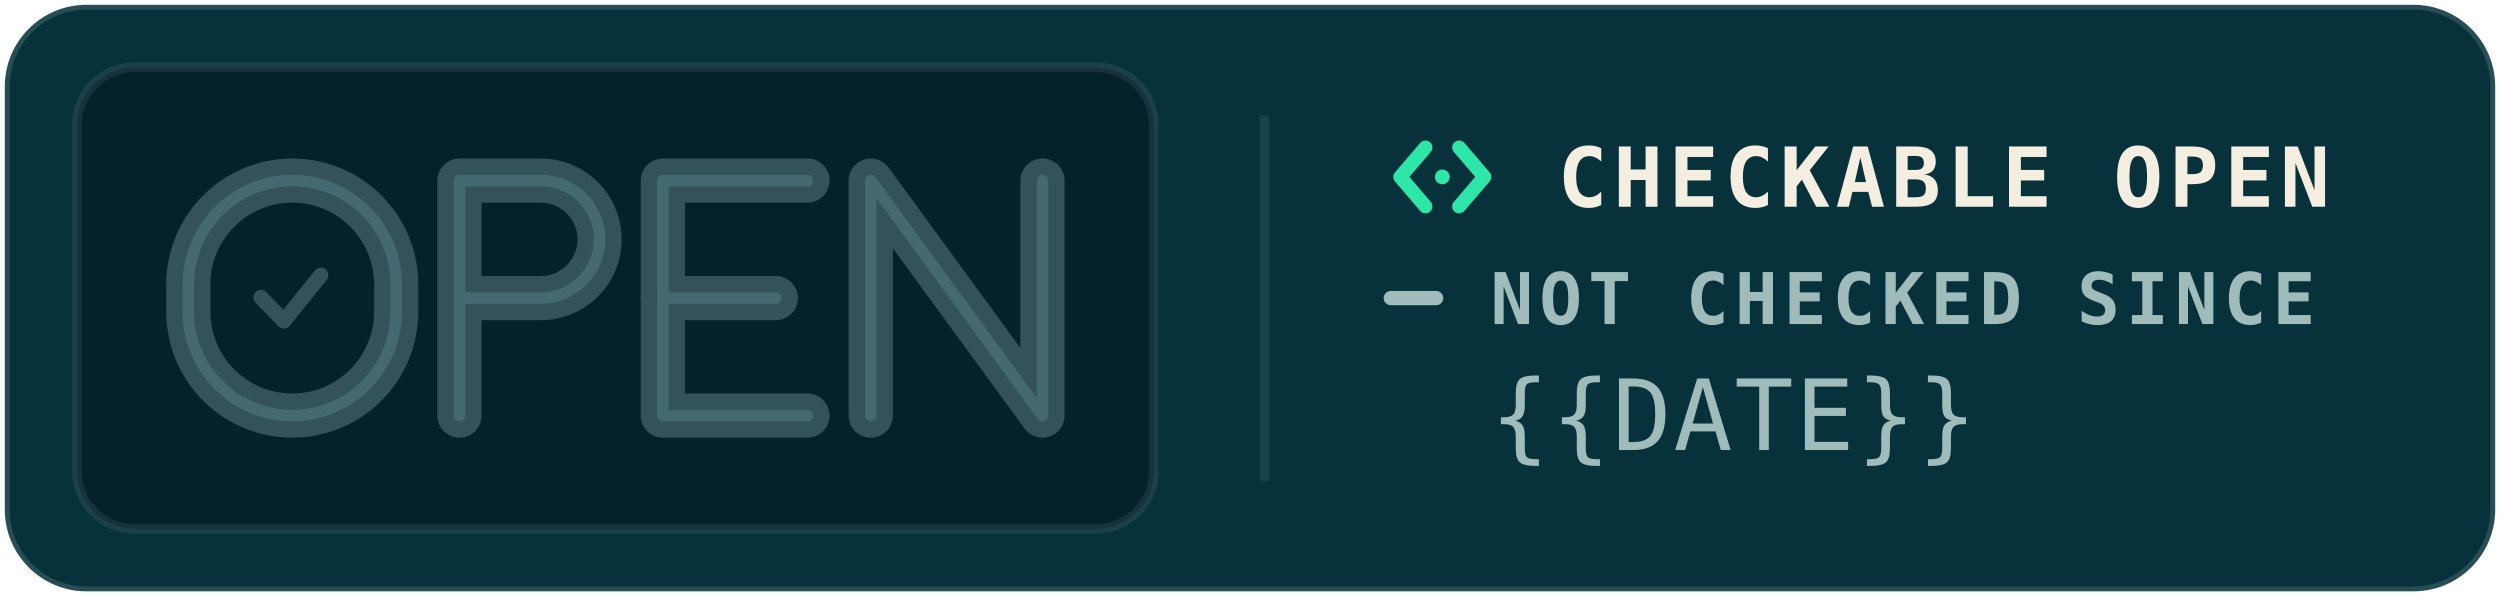
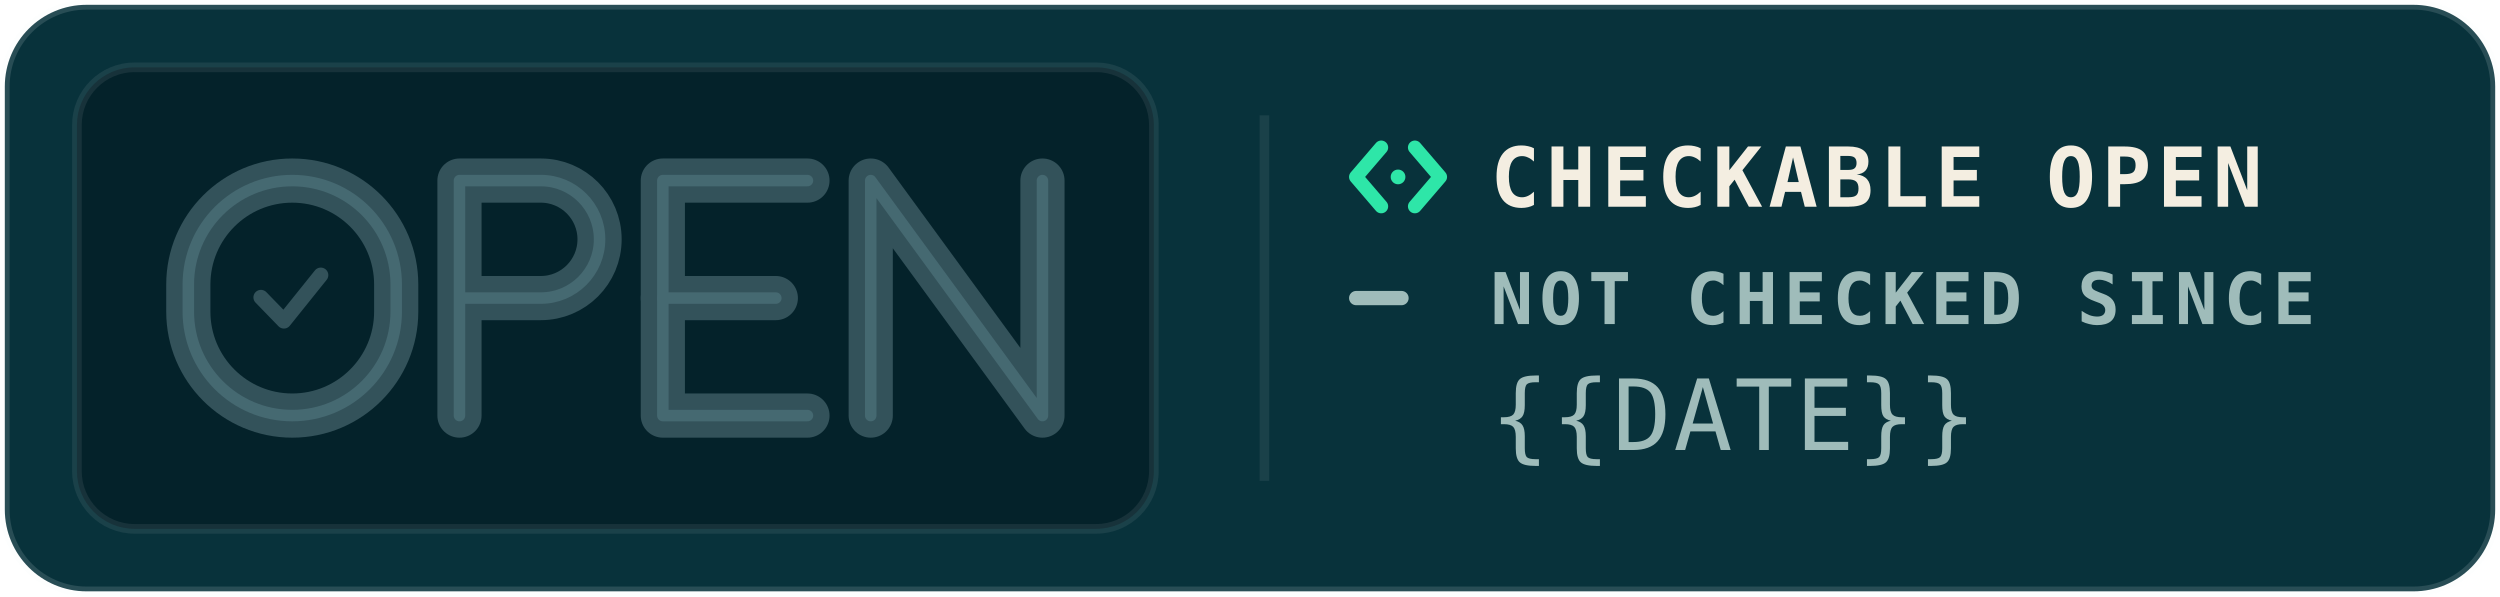
<svg xmlns="http://www.w3.org/2000/svg" xmlns:xlink="http://www.w3.org/1999/xlink" width="260" height="62" viewBox="0 0 260 62" role="img" aria-label="Checkable Open: not checked since {{DATE}}.">
  <defs>
    <filter id="halo" x="-70%" y="-70%" width="240%" height="240%">
      <feGaussianBlur stdDeviation="5.5" />
    </filter>
    <filter id="bloom" x="-50%" y="-50%" width="200%" height="200%">
      <feGaussianBlur stdDeviation="2" />
    </filter>
    <radialGradient id="spill" cx="50%" cy="50%" r="50%">
      <stop offset="0" stop-color="#2ee6a8" stop-opacity=".17" />
      <stop offset="1" stop-color="#2ee6a8" stop-opacity="0" />
    </radialGradient>
    <clipPath id="body">
      <rect x="0" y="0" width="260" height="62" rx="9" />
    </clipPath>
  </defs>
  <rect x=".5" y=".5" width="259" height="61" rx="8.5" fill="#08323b" stroke="rgba(238,246,244,.14)" />
  <g clip-path="url(#body)">
    <rect x="8" y="7" width="112" height="48" rx="6" fill="#04222a" stroke="rgba(238,246,244,.08)" />
    <defs>
      <filter id="tgended" x="-90%" y="-90%" width="280%" height="280%">
        <feGaussianBlur stdDeviation="0.865" />
      </filter>
      <g id="tubeended" fill="none" stroke-linecap="round" stroke-linejoin="round">
        <g transform="translate(19.585,18.78) scale(0.94)">
          <rect x="0" y="0" width="23" height="26" rx="11.5" />
          <path d="M30 26 V0 H39 A6.5 6.5 0 0 1 39 13 H30" />
          <path d="M68.5 0 H52.5 V26 H68.5" />
          <path d="M52.5 13 H65" />
          <path d="M75.5 26 V0 L94.5 26 V0" />
        </g>
      </g>
      <g id="tickended" fill="none" stroke-linecap="round" stroke-linejoin="round">
        <g transform="translate(19.585,18.78) scale(0.94)">
          <g transform="translate(11.5,13) scale(0.77) translate(-11.5,-13)">
            <path d="M7 12.9 L10.3 16.3 L15.6 9.7" />
          </g>
        </g>
      </g>
    </defs>
    <use href="#tubeended" xlink:href="#tubeended" stroke="#33525a" stroke-width="4.888" opacity="1" />
    <use href="#tubeended" xlink:href="#tubeended" stroke="#5c848d" stroke-width="1.271" opacity=".45" />
    <use href="#tickended" xlink:href="#tickended" stroke="#33525a" stroke-width="2.162" opacity="1" />
  </g>
  <path d="M131.5 12 V50" stroke="rgba(238,246,244,.08)" stroke-width="1" />
-   <g transform="translate(143,11.4) scale(0.21875)" fill="none" stroke="#2ee6a8" stroke-width="6.6" stroke-linecap="round" stroke-linejoin="round">
+   <g transform="translate(138.397,11.4) scale(0.21875)" fill="none" stroke="#2ee6a8" stroke-width="6.6" stroke-linecap="round" stroke-linejoin="round">
    <path d="M24 18 L12 32 L24 46" />
    <path d="M40 18 L52 32 L40 46" />
    <circle cx="32" cy="32" r="3.5" fill="#2ee6a8" stroke="none" />
  </g>
-   <text x="162" y="21.5" font-family="ui-monospace,'IBM Plex Mono',SFMono-Regular,Menlo,Consolas,monospace" font-size="8.6" letter-spacing=".07em" fill="#f4eee1" font-weight="600">CHECKABLE OPEN</text>
-   <rect x="143.9" y="30.256" width="6.2" height="1.488" rx="0.744" fill="#9fbcba" />
+   <text x="155" y="21.5" font-family="ui-monospace,'IBM Plex Mono',SFMono-Regular,Menlo,Consolas,monospace" font-size="8.6" letter-spacing=".07em" fill="#f4eee1" font-weight="600">CHECKABLE OPEN</text>
+   <rect x="140.3" y="30.256" width="6.2" height="1.488" rx="0.744" fill="#9fbcba" />
  <text x="155" y="33.7" font-family="ui-monospace,'IBM Plex Mono',SFMono-Regular,Menlo,Consolas,monospace" font-size="7.4" letter-spacing=".085em" fill="#9fbcba" font-weight="600">NOT CHECKED SINCE</text>
  <text x="155" y="46.8" font-family="ui-monospace,'IBM Plex Mono',SFMono-Regular,Menlo,Consolas,monospace" font-size="10.2" letter-spacing=".02em" fill="#9fbcba">{{DATE}}</text>
</svg>
